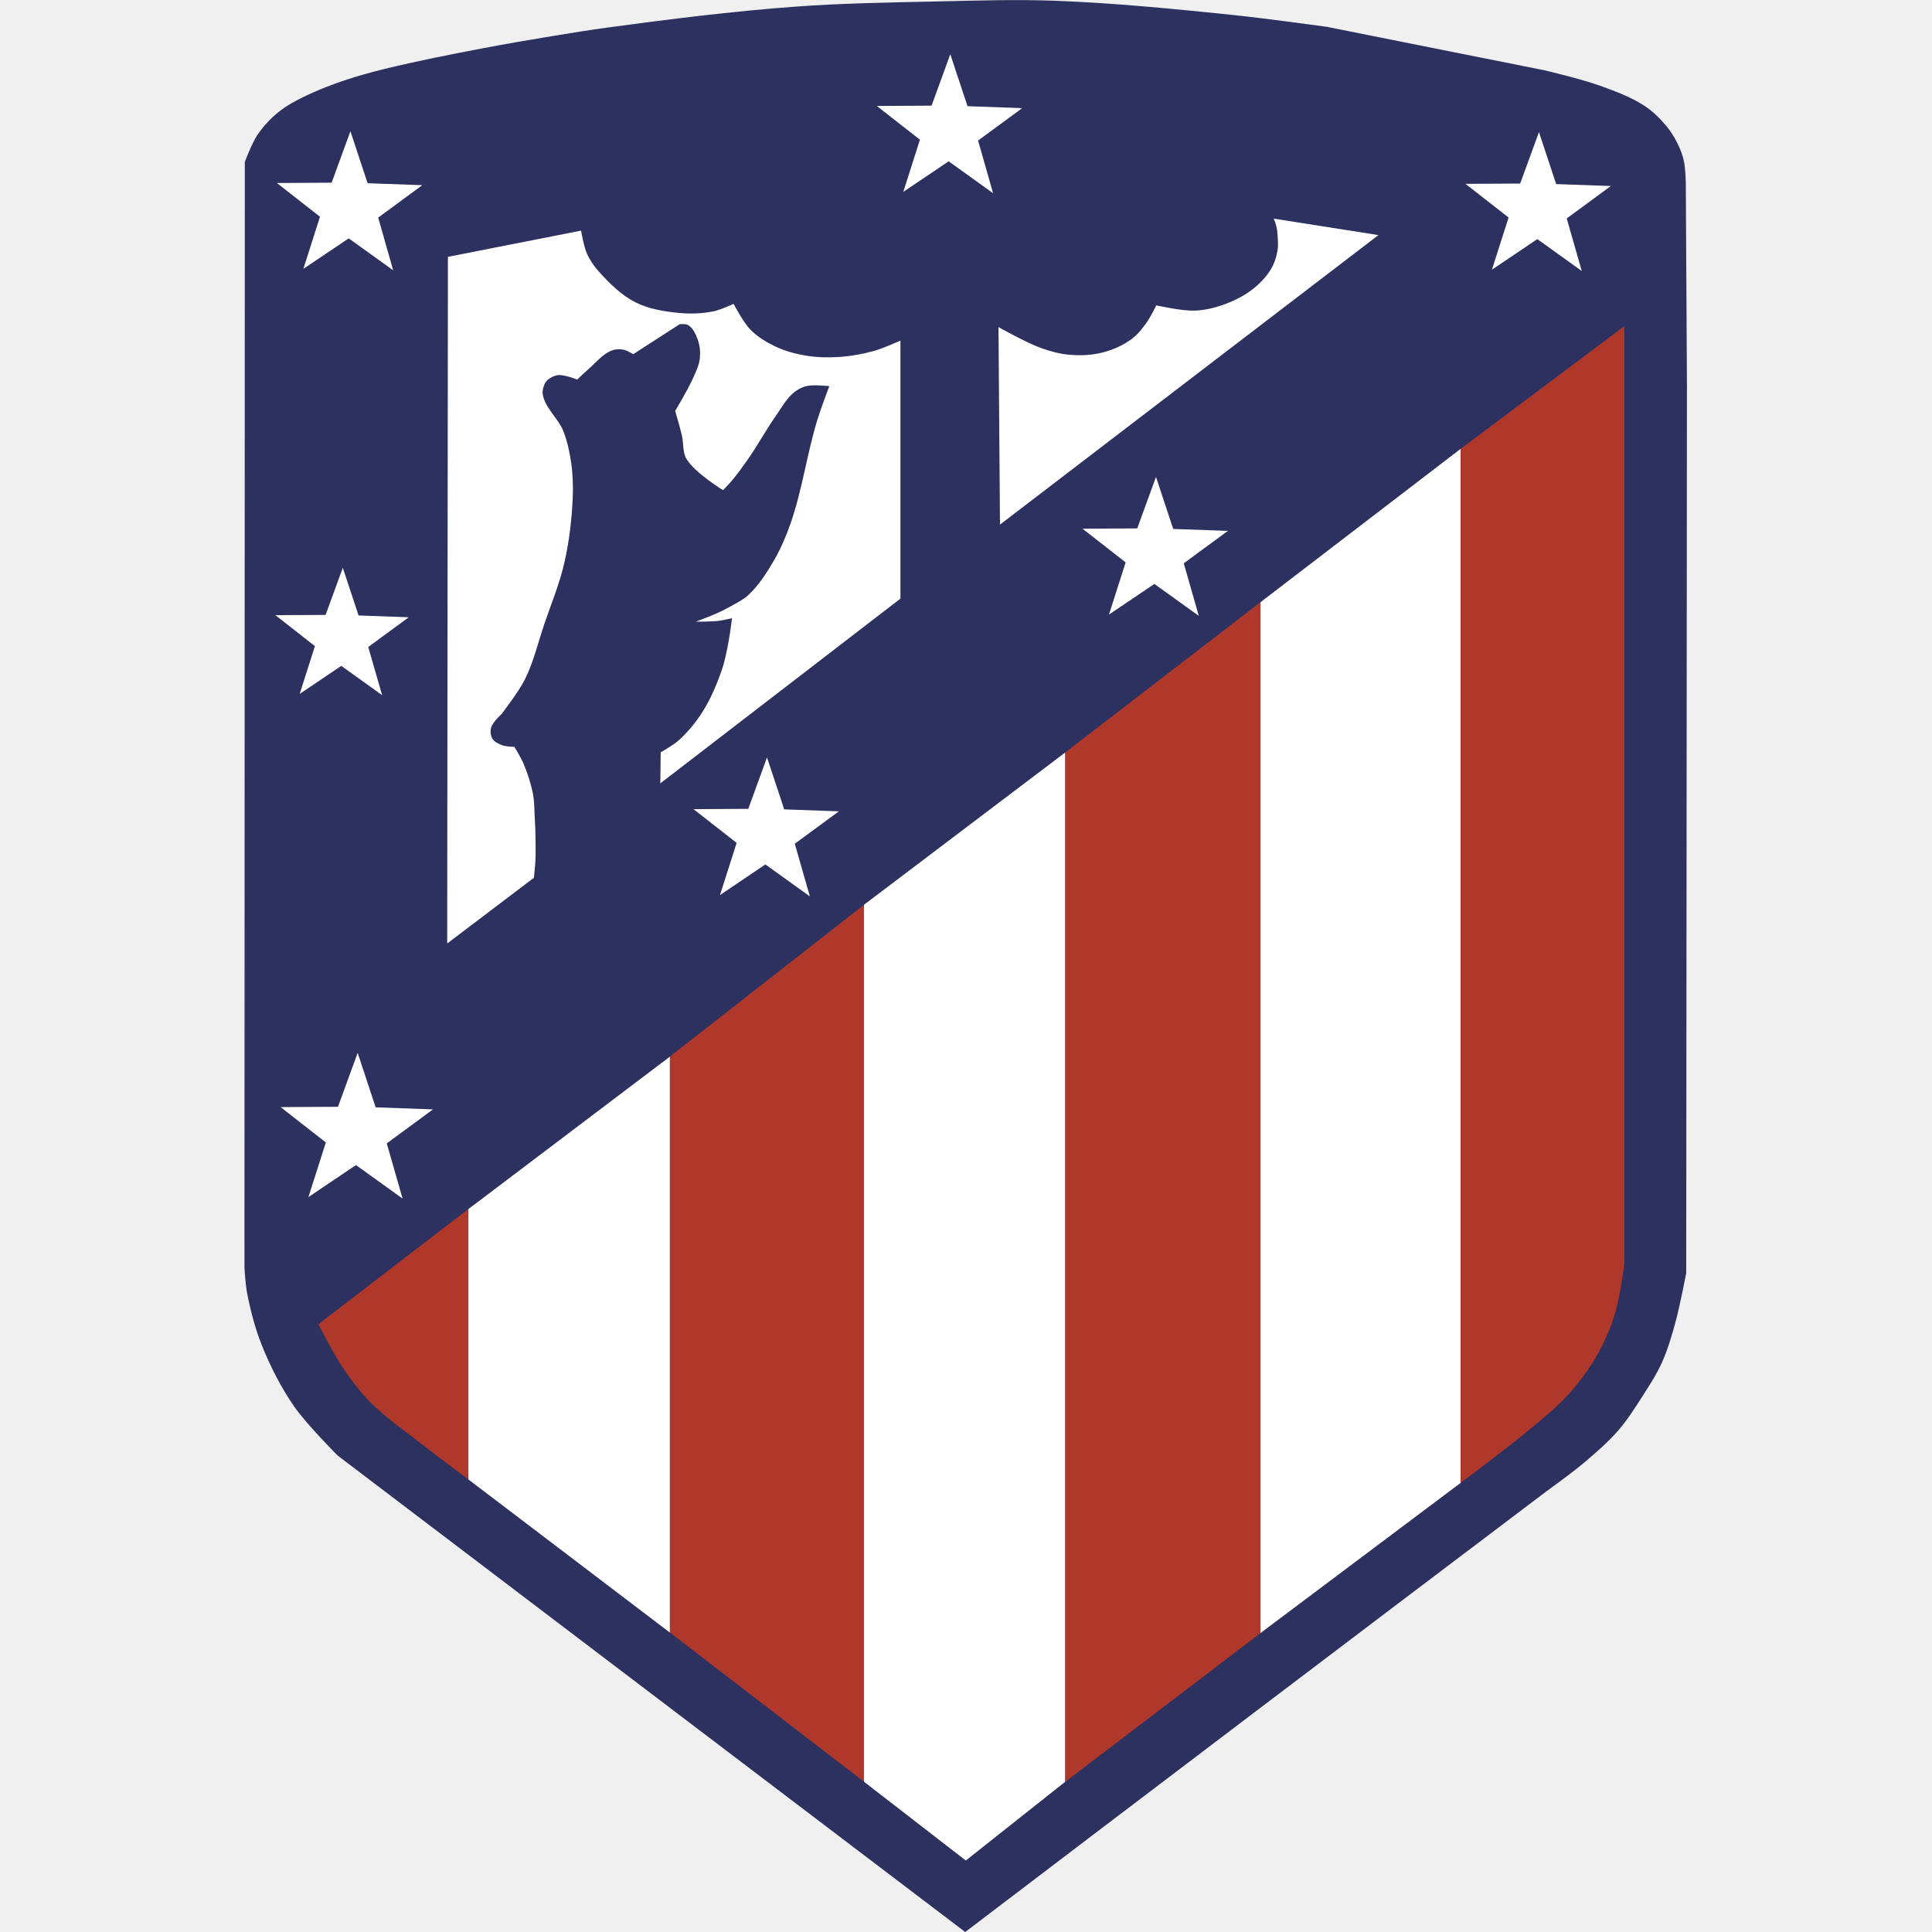
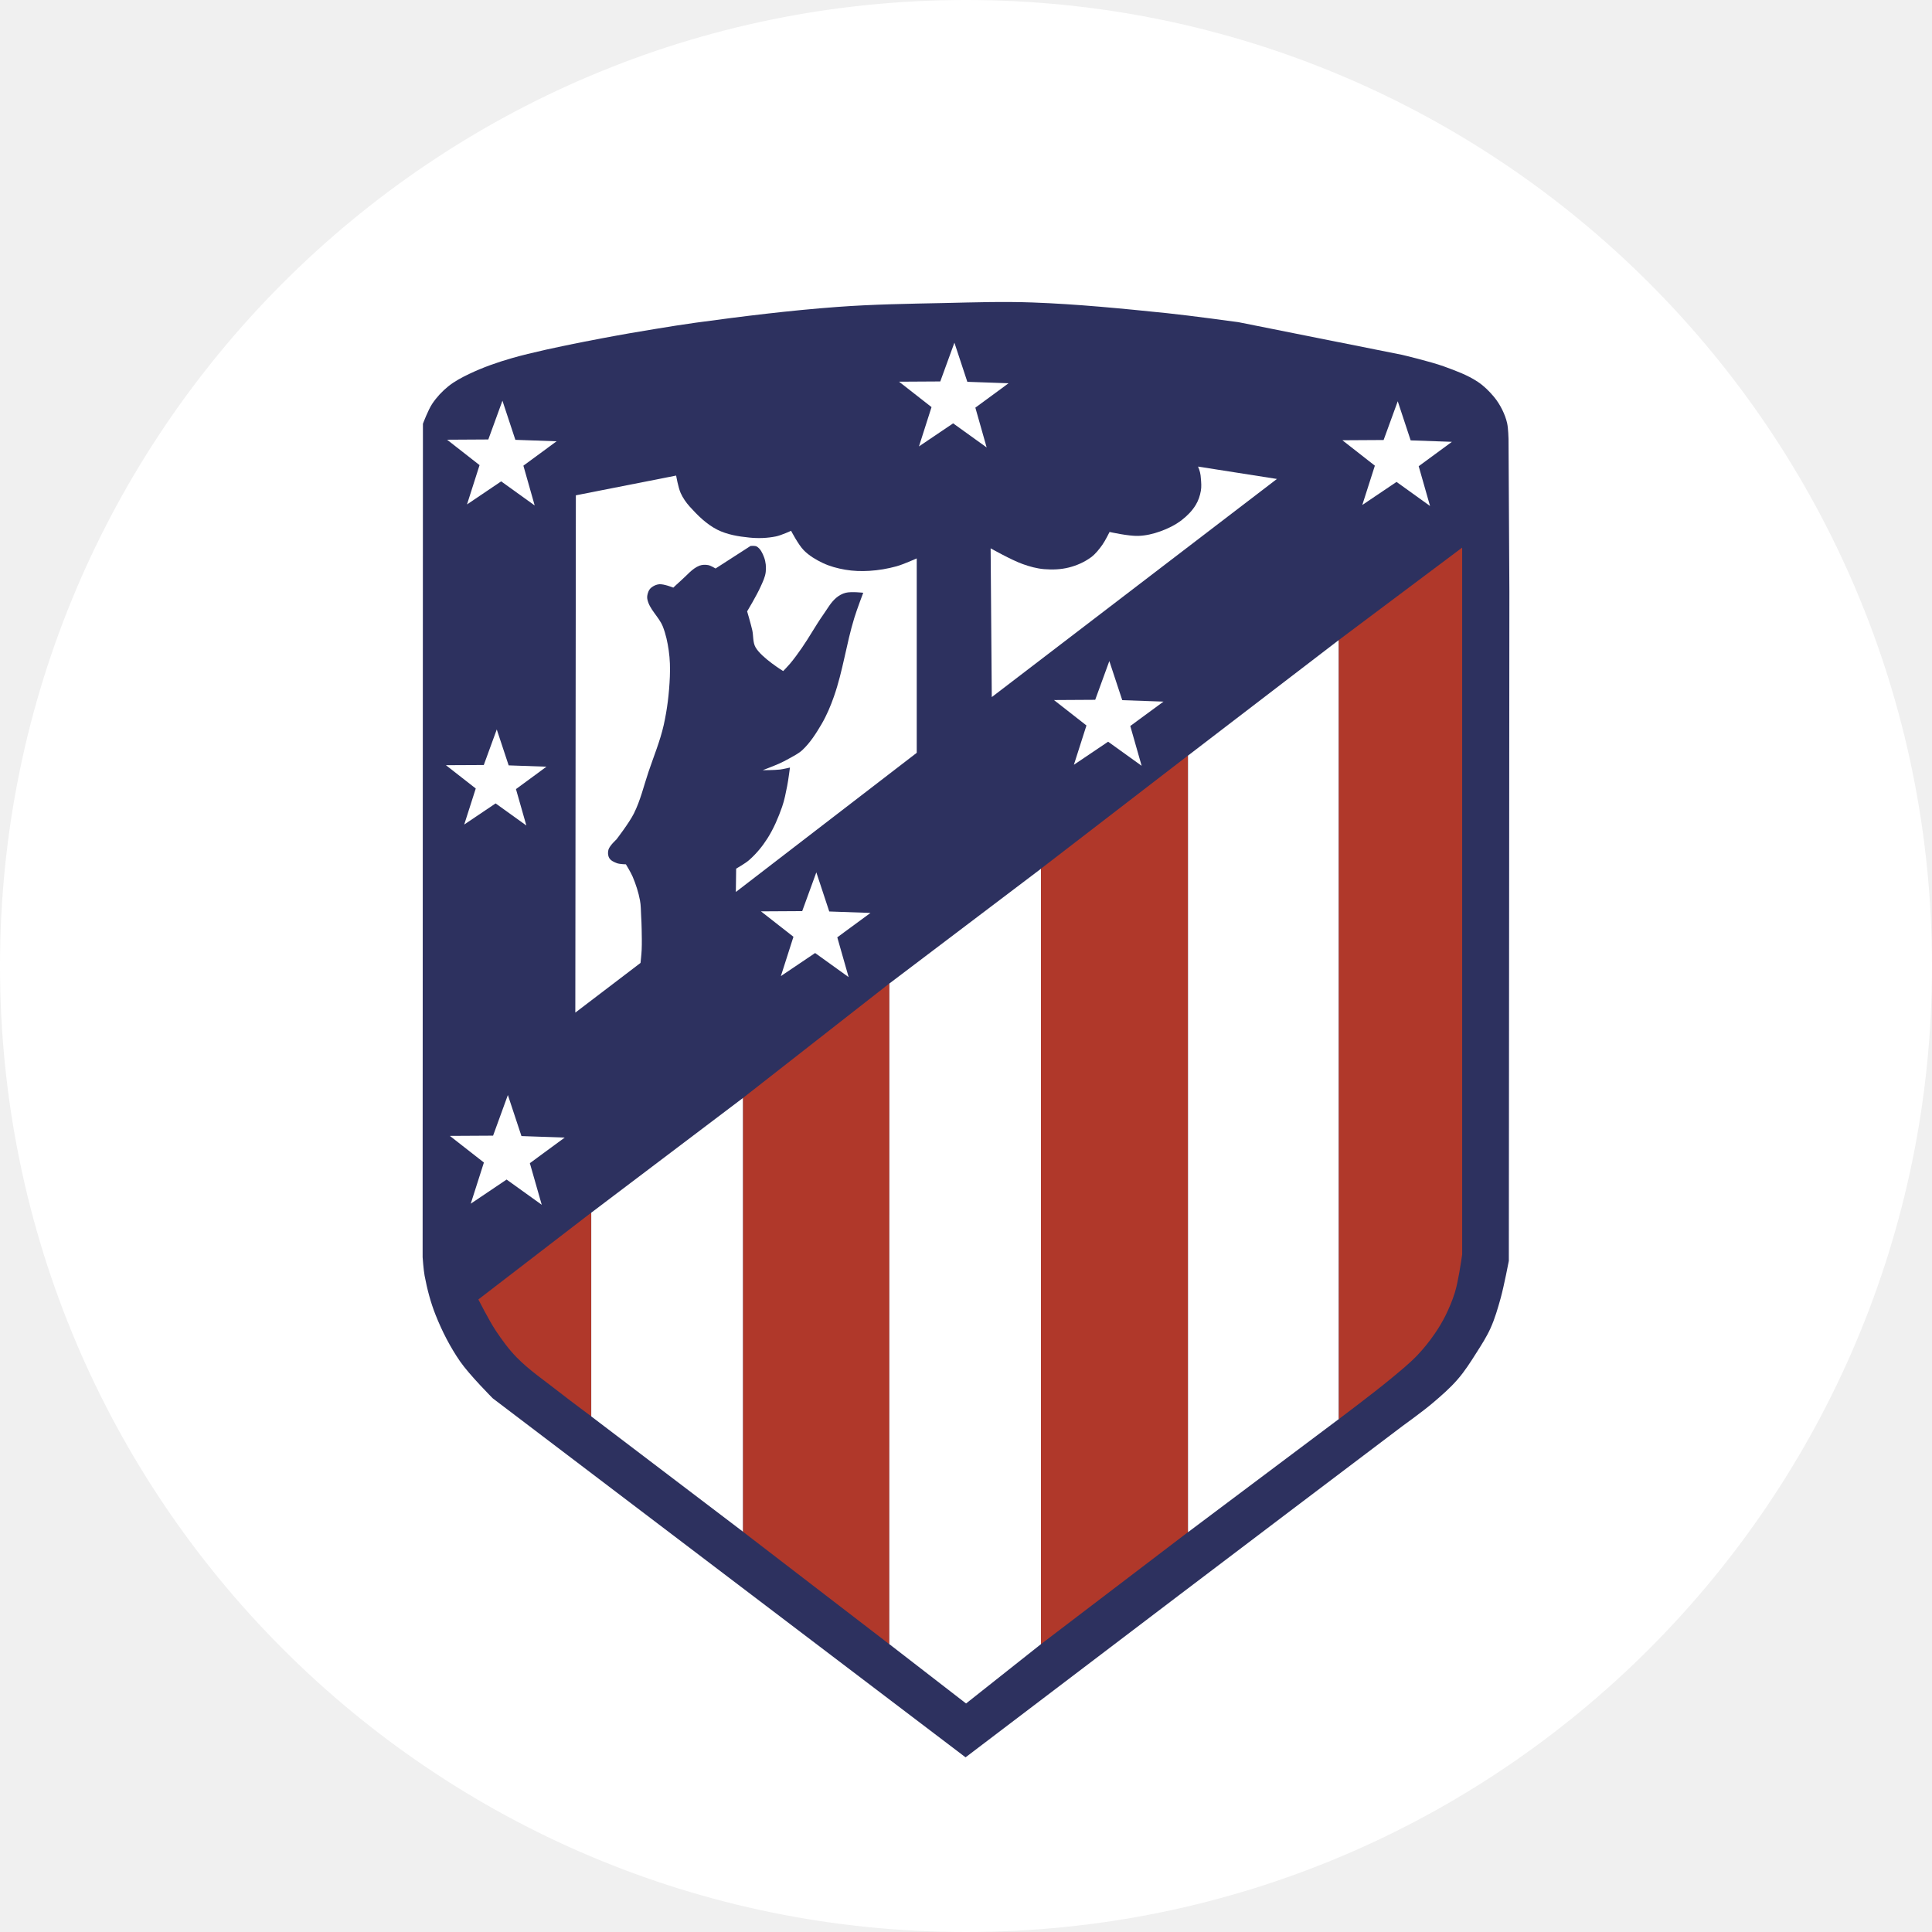
<svg xmlns="http://www.w3.org/2000/svg" fill="none" height="32" viewBox="0 0 32 32" width="32">
-   <clipPath id="a">
-     <path d="m0 0h32v32h-32z" />
-   </clipPath>
-   <g clip-path="url(#a)">
-     <path clip-rule="evenodd" d="m15.987 32-10.395-7.892s-.513-.514-.719-.811c-.219-.317-.396-.664-.539-1.022-.11-.277-.185-.568-.242-.861-.026-.135-.043-.409-.043-.409l.006-18.324s.115-.305.204-.44c.097-.145.218-.275.353-.384.138-.112.298-.196.458-.272.3-.143.616-.254.935-.347.843-.244 2.577-.545 2.577-.545s.977-.169 1.468-.235c1.033-.14 2.069-.27 3.11-.347.785-.058 1.573-.07 2.36-.087.646-.014 1.293-.036 1.939-.012.987.036 1.972.134 2.955.235.524.054 1.567.198 1.567.198l3.599.719s.619.146.917.254c.258.094.521.189.75.341.134.089.25.205.353.328.074.088.135.188.186.291.046.093.083.19.105.291.025.113.031.347.031.347l.019 3.358-.012 14.712s-.105.549-.179.818c-.062.225-.127.45-.223.663-.085.189-.198.364-.31.539-.129.203-.258.407-.415.588-.167.193-.362.361-.557.526-.208.177-.651.496-.651.496-3.232 2.441-6.64 5.027-9.608 7.285z" fill="#2d315f" fill-rule="evenodd" />
-     <path d="m6.668 19.852-.772-.555-.788.531.289-.905-.749-.586.95-.005.326-.893.298.902.95.034-.766.563zm-.339-8.338-.676-.485-.69.465.253-.792-.655-.513.832-.004.285-.781.261.79.831.03-.671.492zm.183-7.037-.736-.529-.752.506.276-.864-.714-.559.907-.005.311-.852.285.861.906.032-.731.537zm9.937-1.276-.736-.529-.752.506.276-.864-.714-.559.907-.005.31-.852.285.861.906.032-.731.537zm3.407 7-.736-.529-.752.507.276-.864-.714-.558.906-.005.311-.852.285.861.906.032-.731.537zm-6.442 4.646-.737-.529-.752.507.276-.864-.714-.559.907-.005.31-.852.285.861.906.032-.731.537z" fill="#fff" />
-     <path clip-rule="evenodd" d="m16.563 8.689-.025-3.271s.459.258.706.347c.152.054.31.098.471.111.181.015.369.008.545-.037.172-.044.34-.118.483-.223.099-.073.176-.173.248-.273.064-.088.161-.285.161-.285s.419.094.632.087c.164-.005.329-.044.483-.099.167-.06.33-.14.471-.248.12-.092.231-.205.31-.335.057-.094.093-.201.111-.31.016-.089.007-.182 0-.272-.003-.093-.026-.179-.062-.26l1.734.273z" fill="#fff" fill-rule="evenodd" />
-     <path d="m26.199 4.489-.736-.529-.752.507.276-.864-.714-.558.906-.005.311-.852.285.861.906.032-.731.537z" fill="#fff" />
-     <g clip-rule="evenodd" fill-rule="evenodd">
-       <path d="m7.407 15.627.012-11.373 2.205-.434s.045.263.099.384c.049.109.119.208.198.297.176.196.372.389.607.508.216.109.465.149.706.173.194.019.392.014.582-.025.117-.023.335-.124.335-.124s.159.306.279.428c.117.119.264.207.415.279.156.074.325.12.495.149.175.03.355.035.533.025.201-.012.401-.046.595-.099.154-.042.446-.174.446-.174v4.274l-3.977 3.06.006-.514s.204-.115.291-.192c.153-.136.286-.298.397-.471.137-.215.238-.453.322-.694.052-.148.081-.304.111-.459.026-.134.061-.406.061-.406s-.145.035-.219.044c-.126.015-.381.014-.381.014s.239-.09.355-.142c.075-.034.149-.071.22-.111.102-.059.212-.11.298-.191.172-.161.302-.366.421-.57.112-.192.199-.398.273-.607.196-.559.272-1.155.446-1.722.058-.189.198-.558.198-.558s-.26-.031-.384 0c-.077.019-.15.06-.211.112-.119.101-.195.244-.285.372-.167.237-.305.493-.471.731-.083.119-.168.236-.26.347-.047.056-.149.161-.149.161s-.473-.29-.607-.52c-.065-.113-.045-.257-.074-.384-.032-.137-.112-.409-.112-.409s.214-.356.297-.545c.046-.104.099-.209.111-.322.012-.107.001-.221-.037-.322-.033-.089-.079-.187-.161-.235-.039-.023-.136-.012-.136-.012l-.768.496s-.103-.063-.161-.074c-.063-.012-.132-.011-.192.012-.16.062-.272.21-.403.322-.06.052-.173.161-.173.161s-.204-.083-.31-.074c-.063.005-.124.035-.173.074-.028.022-.049.054-.062.087-.021.05-.035.108-.025.161.041.228.255.391.341.607.066.168.104.348.13.527.027.19.033.384.025.576-.015.358-.058.716-.136 1.065-.079.352-.219.687-.335 1.028-.104.307-.177.627-.322.917-.103.205-.384.57-.384.57s-.147.133-.173.223c-.017.06-.013.133.019.186.035.057.105.088.167.111.062.023.198.025.198.025s.108.177.149.273c.071.167.127.342.161.52.021.11.018.223.025.335.006.099.01.198.013.297.003.153.007.306 0 .459-.004.095-.025.285-.025.285z" fill="#fff" />
-       <path d="m5.274 21.933s.236.465.38.682c.139.21.289.415.465.595.274.28.603.501.911.743.239.188.728.551.728.551v-4.479z" fill="#b0382a" />
-       <path d="m7.758 20.026 3.338-2.525v9.54l-3.338-2.537" fill="#fff" />
-       <path d="m11.096 17.5 3.215-2.514v14.525l-3.215-2.471" fill="#b0382a" />
-       <path d="m14.31 29.511 1.687 1.305 1.647-1.305v-17.048l-3.334 2.523" fill="#fff" />
-       <path d="m17.645 29.511 3.233-2.462v-17.075l-3.233 2.488" fill="#b0382a" />
-       <path d="m20.877 27.049 3.316-2.488v-17.127l-3.316 2.541" fill="#fff" />
-       <path d="m24.193 7.435 2.711-2.032v15.541s-.039.269-.064.402c-.028.148-.054.296-.099.44-.054.172-.124.34-.204.502-.07.14-.15.275-.24.404-.115.165-.24.324-.38.469-.181.189-.387.353-.588.52-.369.306-1.136.881-1.136.881" fill="#b0382a" />
-     </g>
+   <circle cx="16" cy="16" fill="#fff" r="16" />
+   <path clip-rule="evenodd" d="m15.993 29.107-7.831-5.946s-.387-.388-.541-.611c-.165-.239-.299-.5-.406-.77-.083-.208-.14-.428-.182-.649-.019-.101-.033-.308-.033-.308l.005-13.804s.086-.23.154-.331c.073-.109.164-.207.266-.289.104-.084.224-.147.345-.205.226-.108.464-.192.705-.261.635-.184 1.941-.411 1.941-.411s.736-.127 1.106-.177c.778-.106 1.559-.203 2.343-.261.591-.044 1.185-.053 1.778-.065.487-.011.974-.027 1.461-.009.744.027 1.486.101 2.226.177.395.041 1.181.149 1.181.149l2.711.541s.466.11.691.191c.194.071.393.142.565.257.101.067.188.154.266.247.056.067.102.142.14.219.034.07.062.143.079.219.019.085.023.261.023.261l.014 2.529-.009 11.084s-.079.413-.135.616c-.047.169-.096.339-.168.499-.064.142-.149.274-.233.406-.097.153-.194.307-.313.443-.126.146-.273.272-.42.397-.157.133-.49.373-.49.373-2.435 1.839-5.002 3.787-7.238 5.488z" fill="#2d315f" fill-rule="evenodd" />
+   <path d="m8.973 19.955-.582-.418-.594.4.218-.682-.564-.441.716-.004.245-.673.225.68.716.025-.577.424zm-.255-6.282-.509-.366-.52.35.191-.597-.494-.386.627-.003.215-.589.197.595.626.022-.505.371zm.138-5.301-.555-.399-.566.382.208-.651-.538-.421.683-.004.234-.642.214.648.683.024-.55.404zm7.486-.961-.555-.399-.566.382.208-.651-.538-.421.683-.004.234-.642.214.648.683.024-.55.404zm2.567 5.273-.555-.399-.567.382.208-.651-.538-.421.683-.004.234-.642.214.648.683.024-.55.404zm-4.853 3.5-.555-.399-.567.382.208-.651-.538-.421.683-.004.234-.642.214.648.683.024-.55.404z" fill="#fff" />
+   <path clip-rule="evenodd" d="m16.427 11.546-.019-2.464s.346.195.532.261c.114.041.234.074.355.084.137.011.278.006.411-.028.13-.033.256-.089.364-.168.075-.055.133-.131.187-.205.048-.067.121-.215.121-.215s.316.071.476.065c.124-.004.247-.033.364-.075.126-.045.249-.105.355-.187.091-.07.174-.154.233-.252.043-.071.07-.152.084-.233.012-.067.006-.137 0-.205-.003-.07-.019-.135-.047-.196l1.307.205z" fill="#fff" fill-rule="evenodd" />
+   <path d="m23.686 8.381-.555-.399-.567.382.208-.651-.538-.421.683-.004.234-.642.214.648.683.024-.55.404z" fill="#fff" />
+   <g clip-rule="evenodd" fill-rule="evenodd">
+     <path d="m9.529 16.772.009-8.568 1.661-.327s.034.198.075.289c.037.082.089.157.149.224.133.148.28.293.457.383.163.082.35.113.532.131.146.015.295.01.439-.019.088-.018.252-.093.252-.093s.12.231.21.322c.088.089.199.156.313.21.117.056.245.09.373.112.132.023.268.027.401.019.151-.009.302-.035.448-.075.116-.032.336-.131.336-.131v3.22l-2.996 2.305.005-.387s.154-.086.219-.145c.116-.103.216-.224.299-.355.103-.162.179-.341.243-.523.039-.112.061-.229.084-.345.02-.101.046-.306.046-.306s-.109.026-.165.033c-.095.011-.287.011-.287.011s.18-.068.268-.107c.057-.026.112-.053.166-.084.077-.044.16-.083.225-.144.13-.122.227-.276.317-.429.084-.144.15-.3.205-.458.148-.421.205-.87.336-1.297.043-.142.149-.42.149-.42s-.196-.023-.289 0c-.058.014-.113.045-.159.084-.09.076-.147.184-.215.28-.126.179-.23.371-.355.551-.062.089-.126.178-.196.261-.035.042-.112.121-.112.121s-.356-.218-.457-.392c-.049-.085-.034-.194-.056-.289-.024-.104-.084-.308-.084-.308s.161-.268.224-.411c.035-.078.075-.158.084-.243.009-.081.001-.166-.028-.243-.025-.067-.06-.141-.121-.177-.03-.017-.103-.009-.103-.009l-.579.373s-.078-.048-.121-.056c-.047-.009-.1-.008-.145.009-.121.047-.205.158-.303.243-.045.039-.131.121-.131.121s-.154-.063-.234-.056c-.047.004-.094.026-.131.056-.021.017-.037.041-.047.065-.015.038-.026.081-.019.121.031.172.192.295.257.457.05.127.079.262.098.397.021.143.025.289.019.434-.011.27-.043.54-.102.803-.06.265-.165.517-.252.775-.078.231-.133.473-.243.691-.077.154-.289.429-.289.429s-.111.1-.131.168c-.013.045-.01.1.014.14.026.043.079.066.126.084.047.017.149.019.149.019s.082.134.112.205c.053.126.096.258.121.392.016.083.014.168.019.252.004.075.008.149.009.224.002.115.005.23 0 .345-.003.072-.019.215-.019.215z" fill="#fff" />
+     <path d="m7.923 21.523s.178.35.286.513c.105.158.217.312.35.448.207.211.454.378.686.56.18.142.548.415.548.415v-3.374z" fill="#b0382a" />
+     <path d="m9.793 20.086 2.515-1.902v7.187l-2.515-1.911" fill="#fff" />
+     <path d="m12.308 18.184 2.422-1.894v10.943l-2.422-1.861" fill="#b0382a" />
+     <path d="m14.73 27.232 1.271.983 1.241-.983v-12.843l-2.511 1.901" fill="#fff" />
+     <path d="m17.242 27.232 2.435-1.855v-12.863l-2.435 1.874" fill="#b0382a" />
+     <path d="m19.677 25.378 2.498-1.874v-12.903l-2.498 1.914" fill="#fff" />
+     <path d="m22.175 10.601 2.043-1.531v11.708s-.029.202-.048.303c-.021.111-.041.223-.074.331-.041.13-.094.256-.154.378-.053.105-.113.207-.181.304-.086.125-.181.244-.286.354-.136.142-.292.266-.443.392-.278.23-.856.664-.856.664" fill="#b0382a" />
  </g>
</svg>
